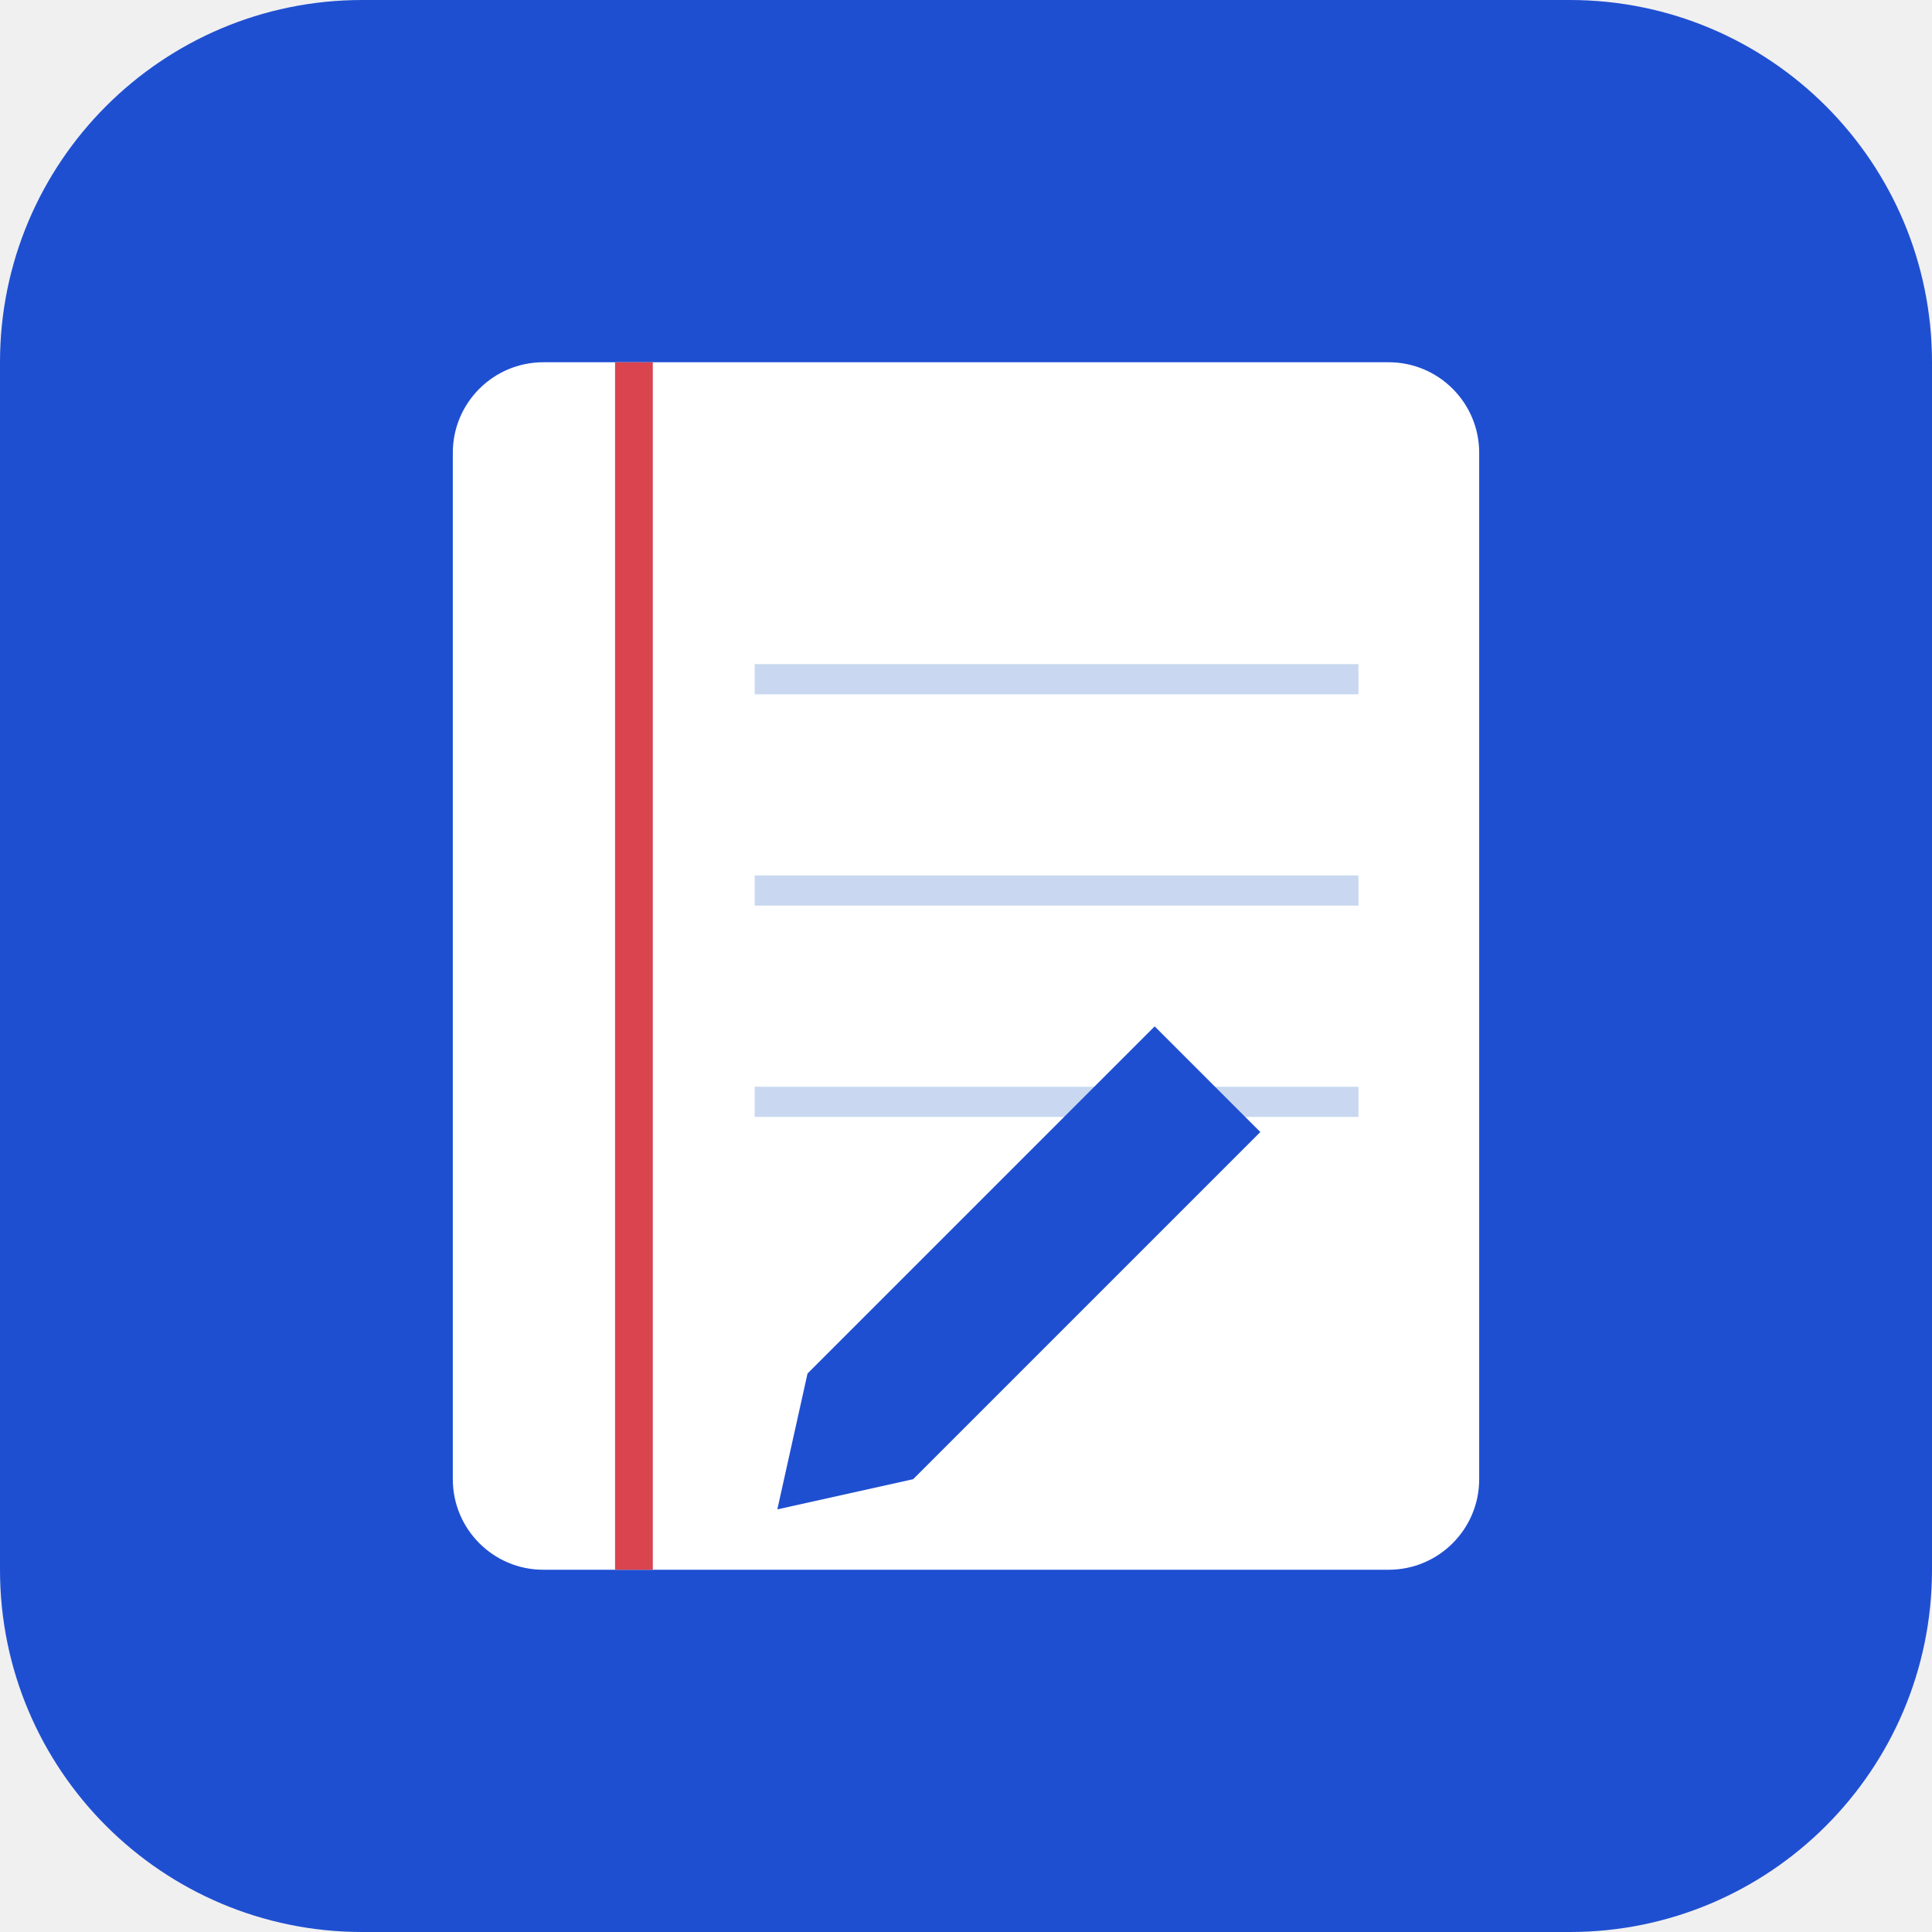
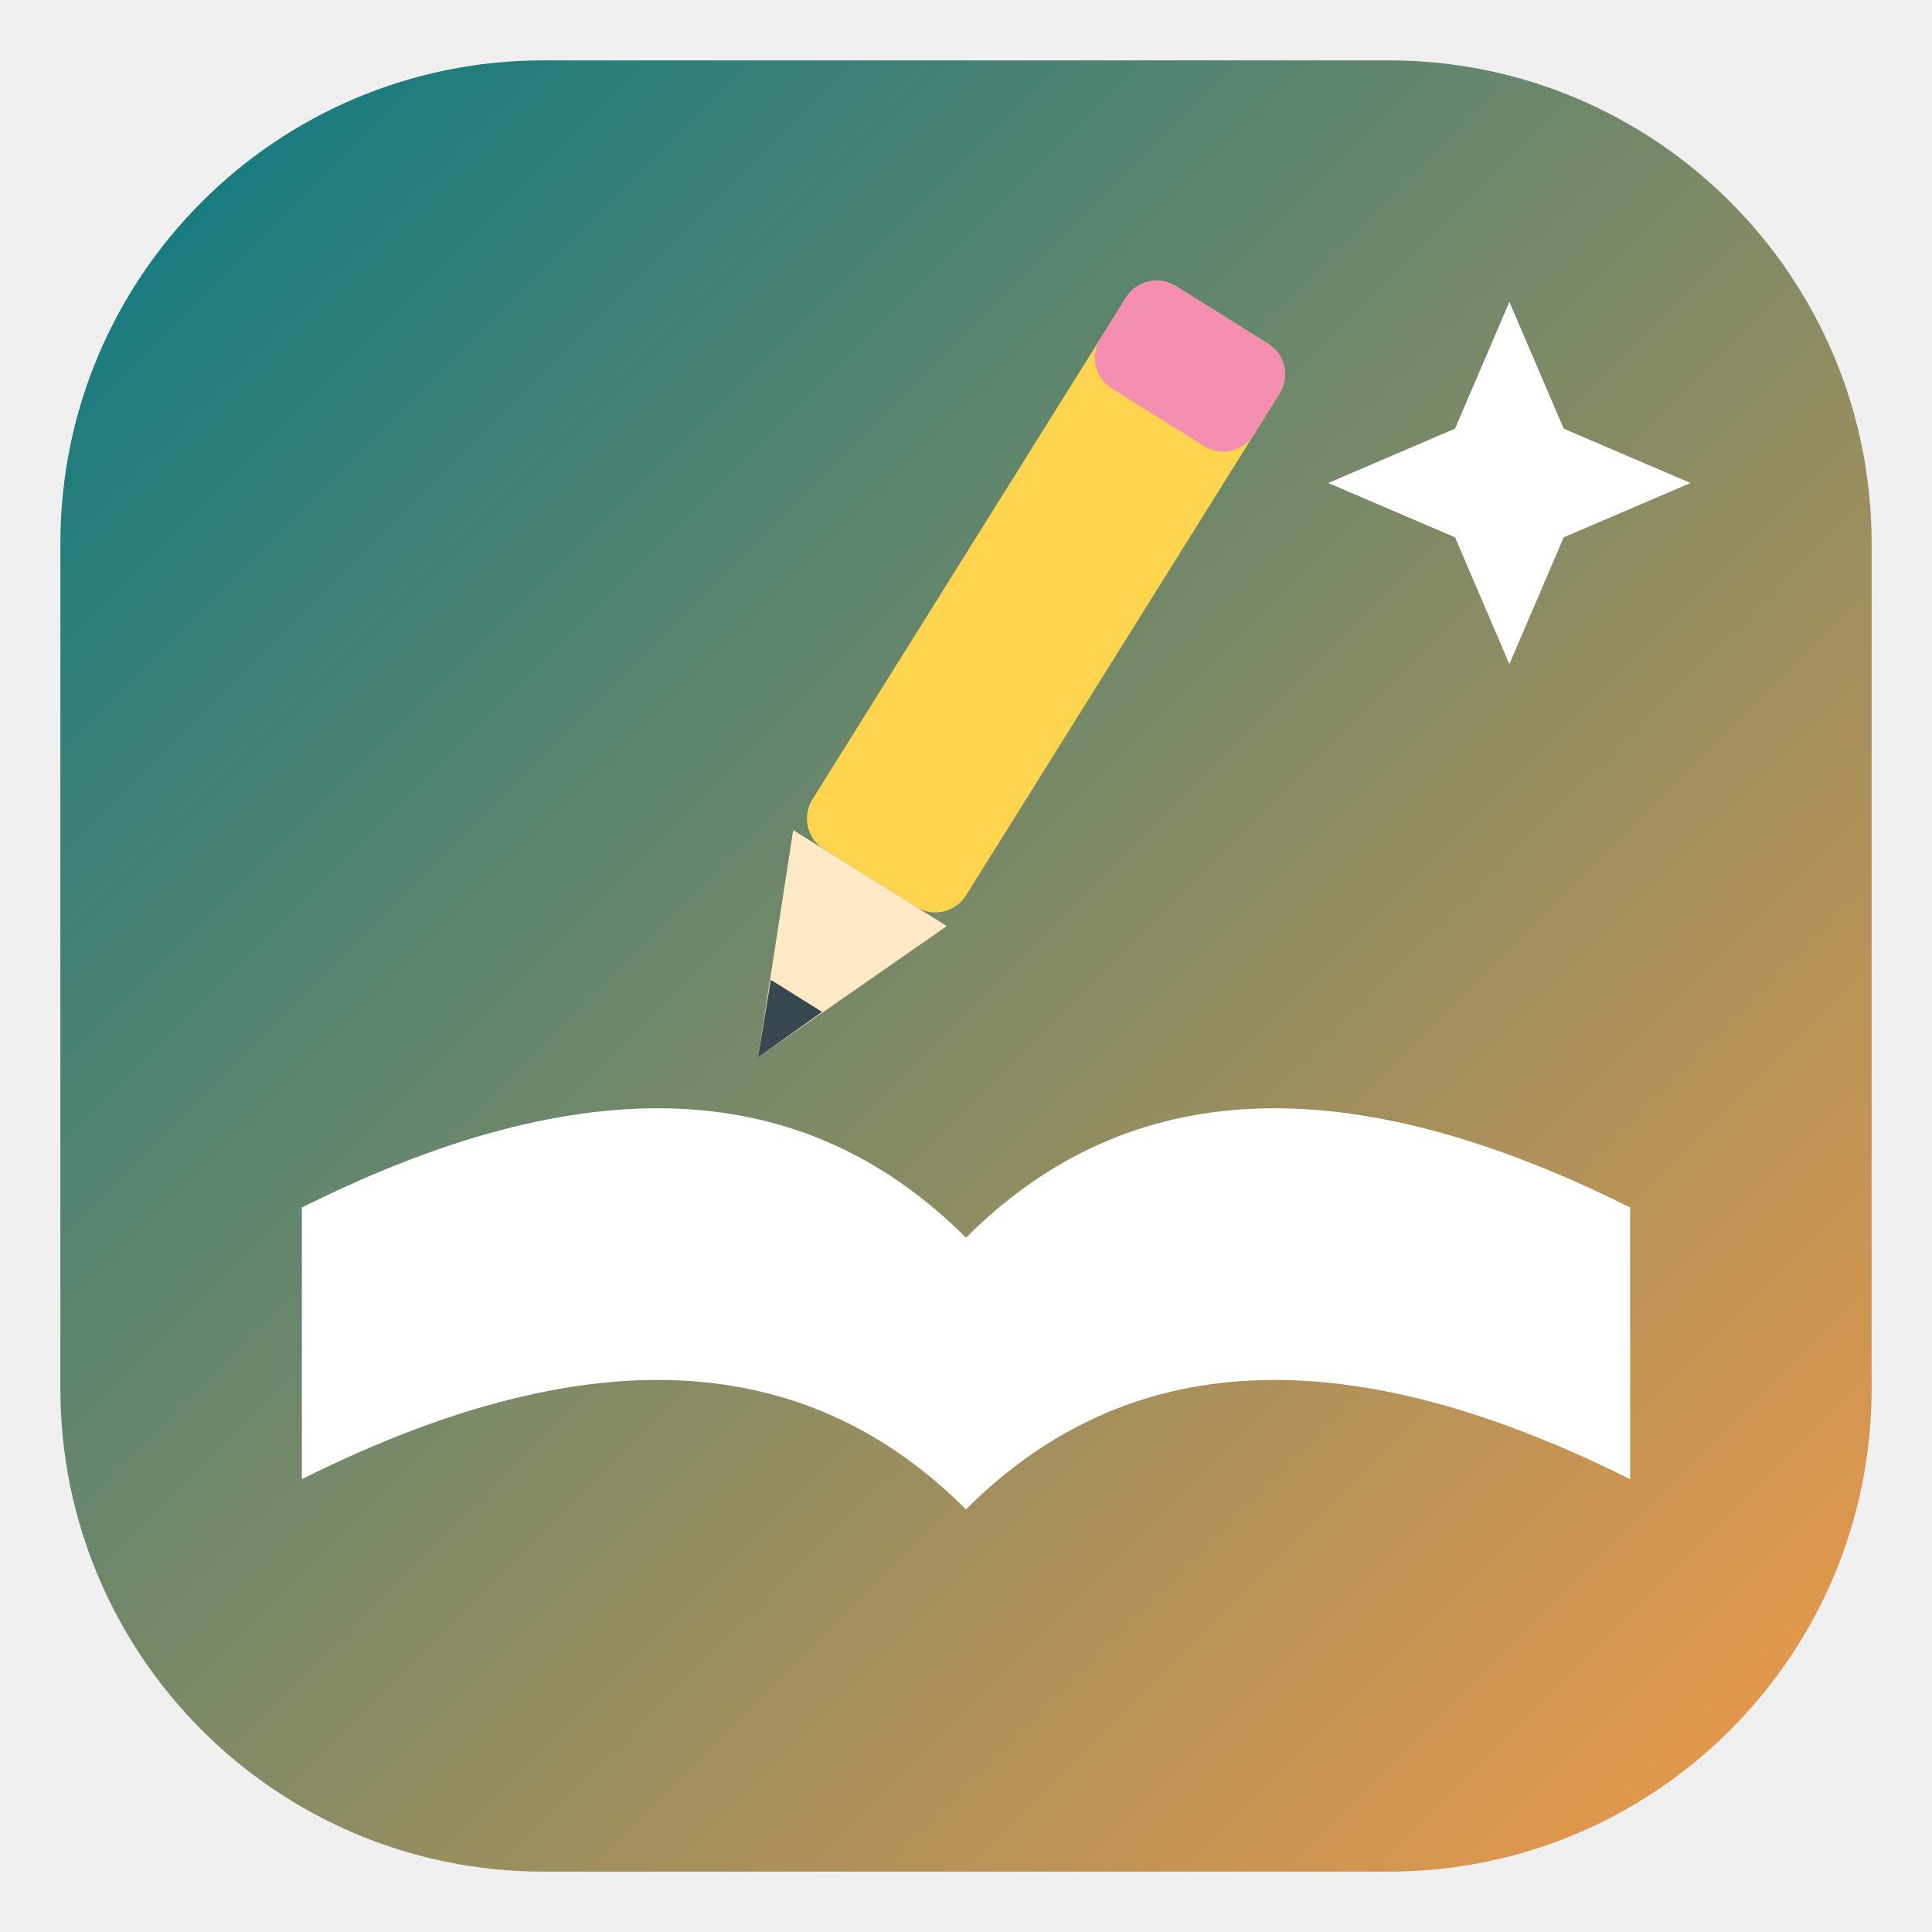
- <svg xmlns="http://www.w3.org/2000/svg" viewBox="0 0 512 512">
-   <rect width="512" height="512" rx="96" fill="#1F4FD1" />
-   <rect x="120" y="96" width="272" height="320" rx="24" fill="#fff" />
-   <path d="M168 96v320" stroke="#D9444F" stroke-width="10" />
-   <g stroke="#C9D8F0" stroke-width="8">
-     <path d="M200 180h160M200 236h160M200 292h160" />
+ <svg xmlns="http://www.w3.org/2000/svg" viewBox="0 0 64 64">
+   <defs>
+     <linearGradient id="brand" x1="0" y1="0" x2="1" y2="1">
+       <stop offset="0" stop-color="#087984" />
+       <stop offset="1" stop-color="#f49b48" />
+     </linearGradient>
+   </defs>
+   <rect x="2" y="2" width="60" height="60" rx="16" fill="url(#brand)" />
+   <path d="M10 40 C20 35 27 36 32 41 C37 36 44 35 54 40 L54 49 C44 44 37 45 32 50 C27 45 20 44 10 49 Z" fill="#fff" />
+   <path d="M32 41 V50" stroke="url(#brand)" stroke-width="1.6" />
+   <g transform="rotate(32 32 24)">
+     <rect x="29" y="8" width="6" height="22" rx="1.2" fill="#FFD54F" />
+     <path d="M29 30 H35 L32 37 Z" fill="#FFE9C7" />
+     <path d="M31 34.6 H33 L32 37 Z" fill="#37474F" />
+     <rect x="29" y="8" width="6" height="4" rx="1.2" fill="#F48FB1" />
  </g>
-   <path d="M214 364l92-92 28 28-92 92-36 8z" fill="#1F4FD1" />
+   <path d="M50 10 l1.8 4.2 4.2 1.8 -4.2 1.8 -1.8 4.2 -1.8 -4.2 -4.2 -1.8 4.2 -1.8 z" fill="#fff" />
</svg>
